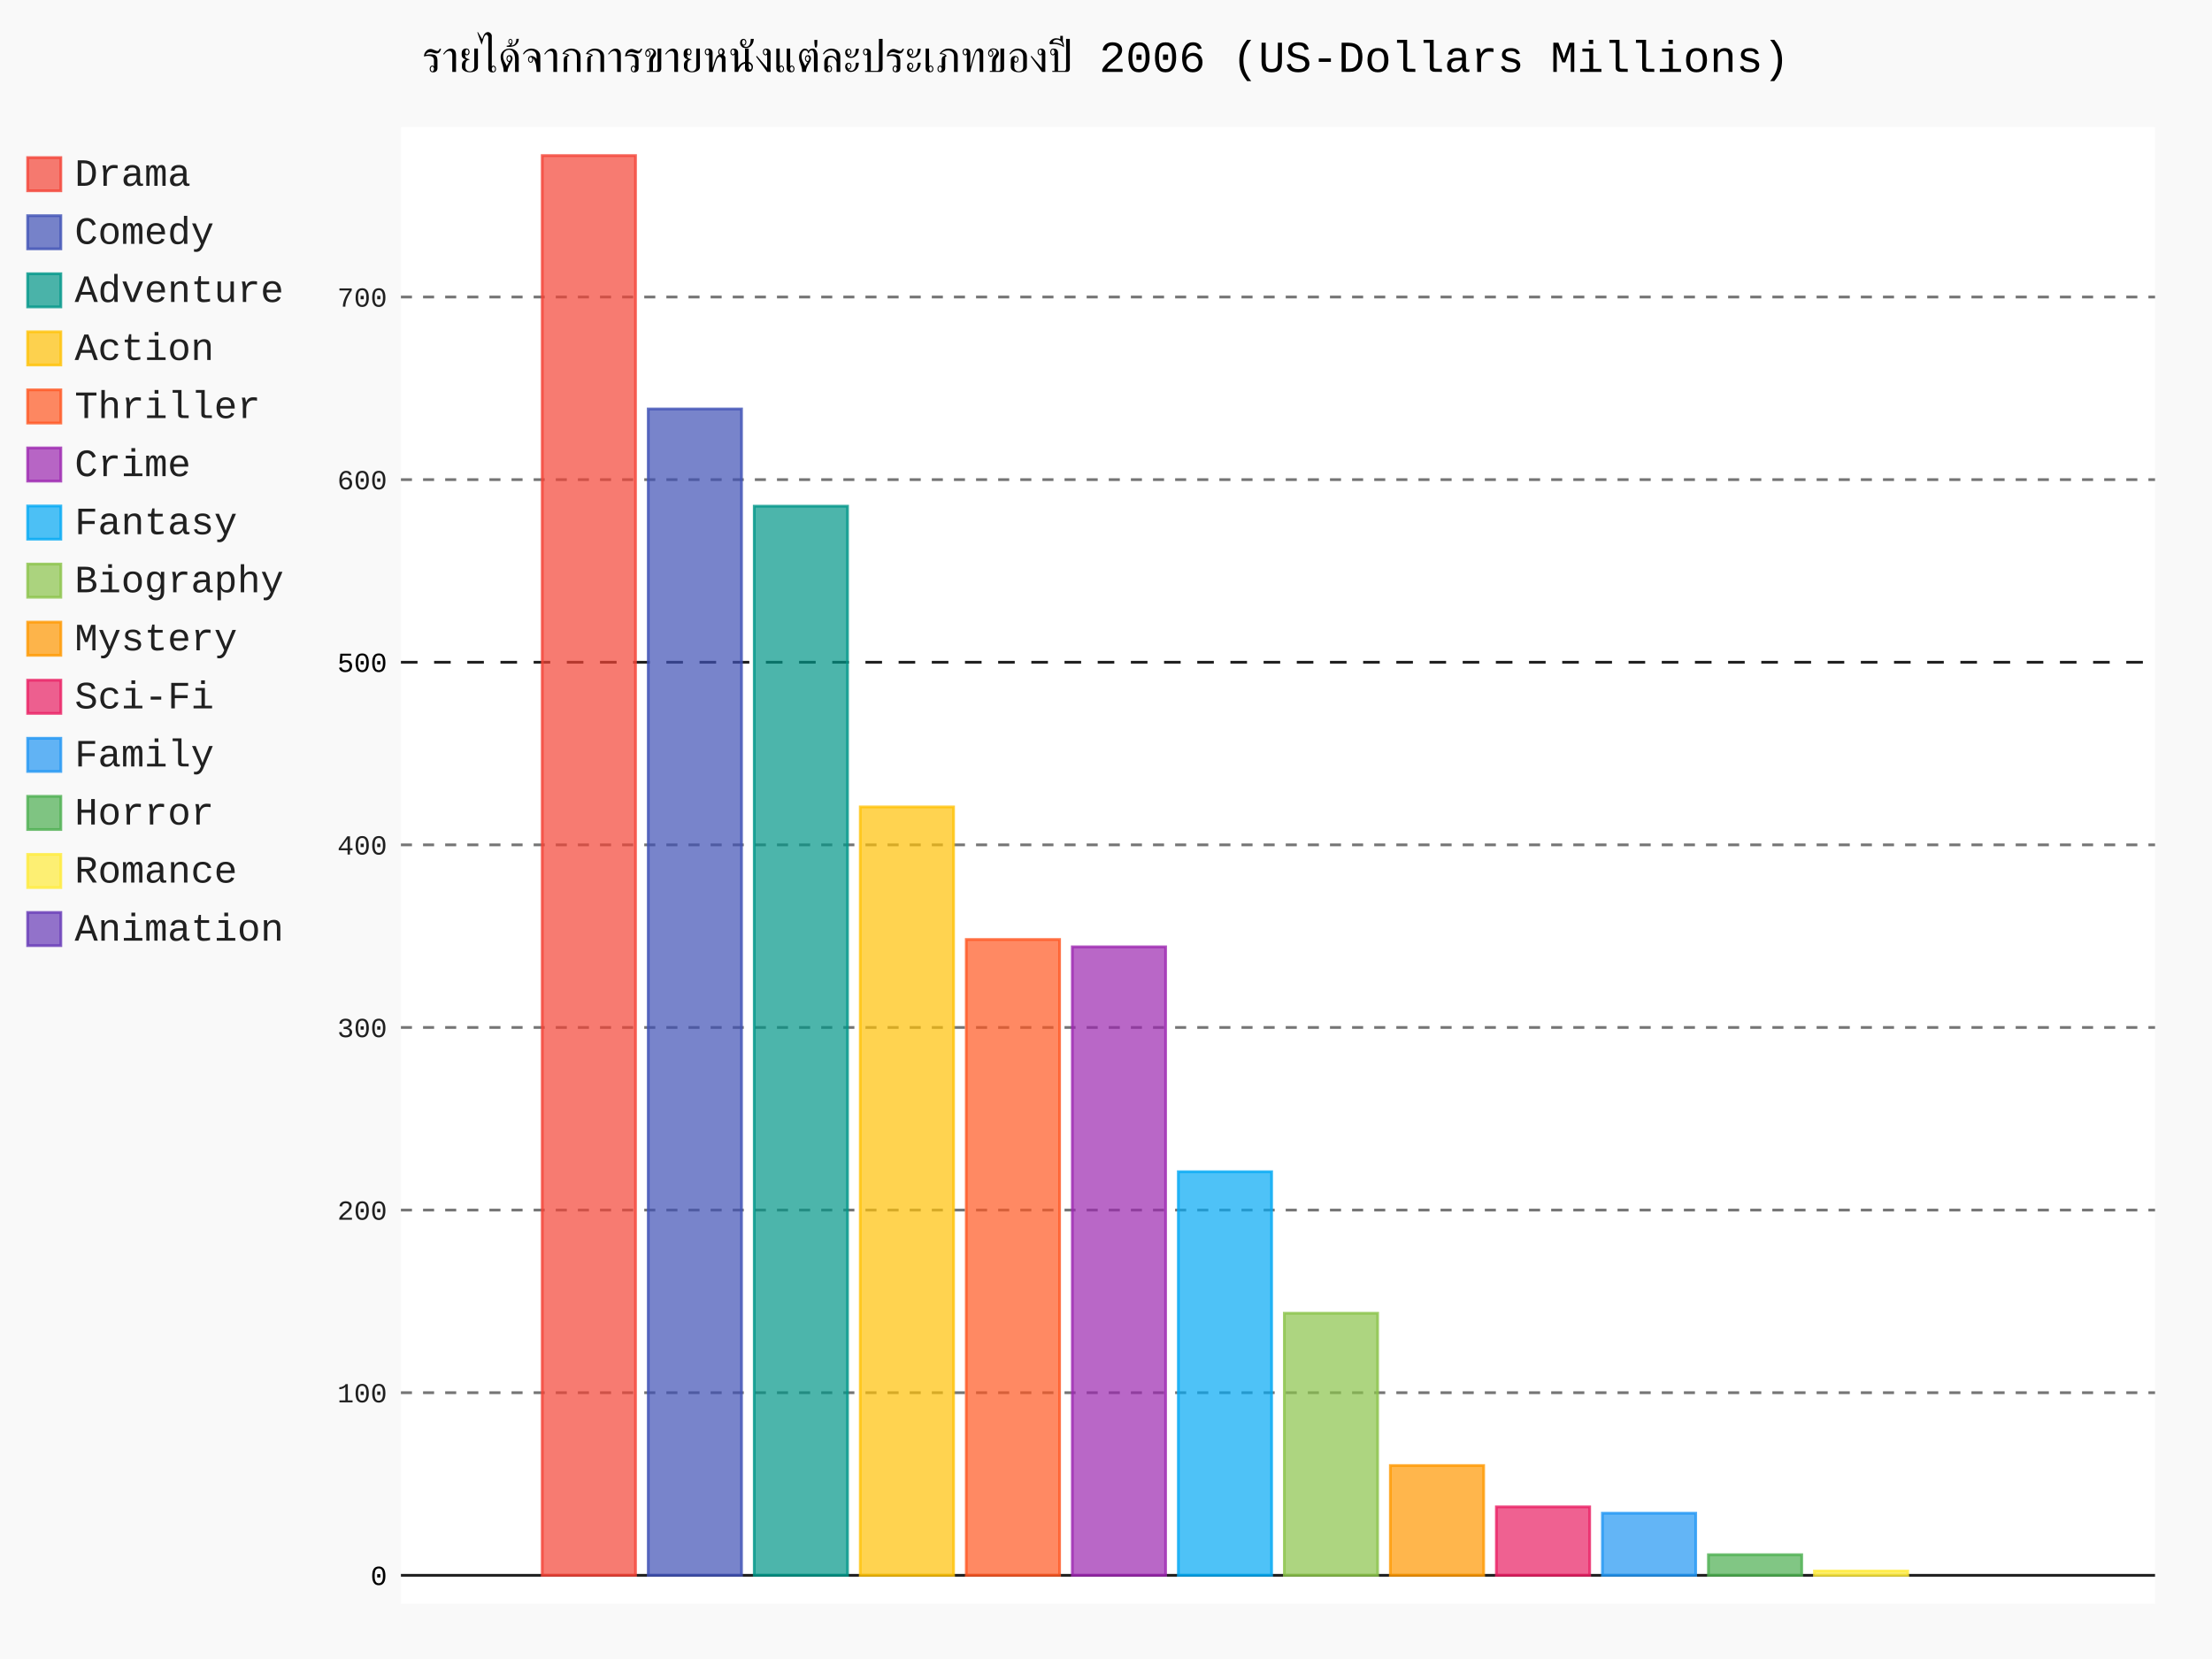
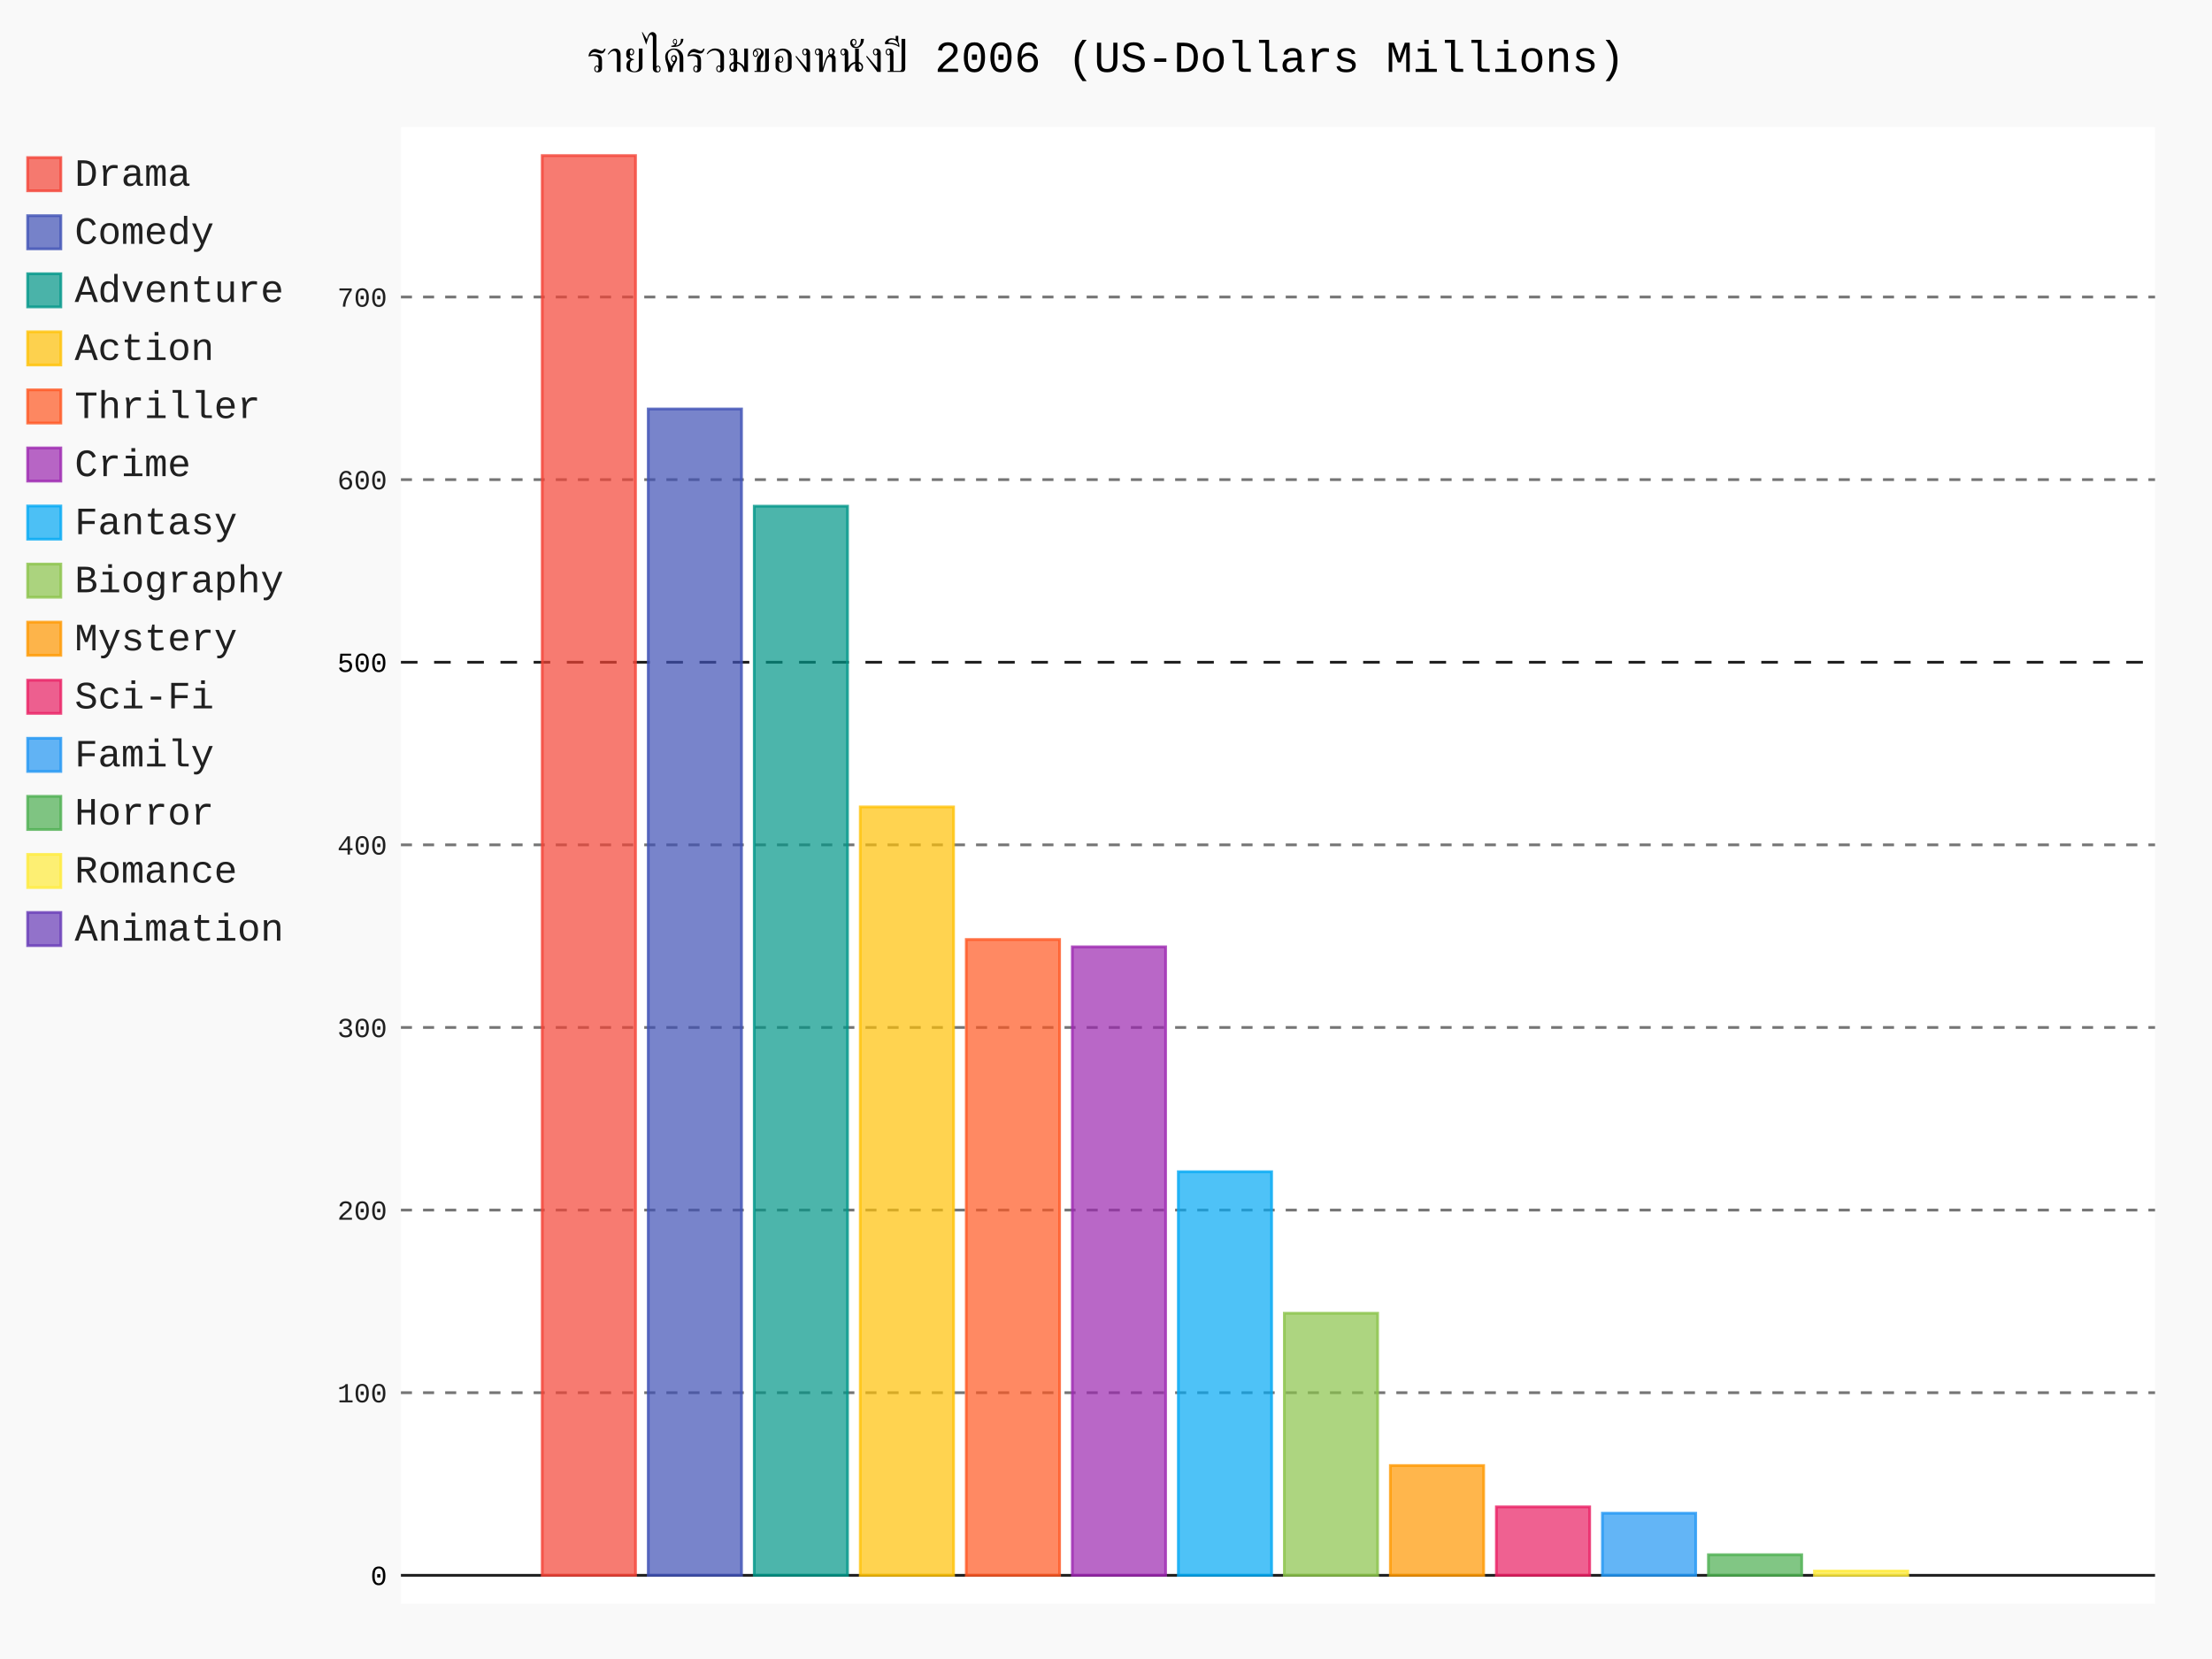
- <svg xmlns="http://www.w3.org/2000/svg" class="pygal-chart" id="chart-a68250c2-60b1-4688-951b-cf2fbf772117" viewBox="0 0 800 600">
+ <svg xmlns="http://www.w3.org/2000/svg" class="pygal-chart" id="chart-f0cd8491-8690-4560-b289-19859c8407b9" viewBox="0 0 800 600">
  <defs>
-     <style type="text/css">#chart-a68250c2-60b1-4688-951b-cf2fbf772117{-webkit-user-select:none;-webkit-font-smoothing:antialiased;font-family:Consolas,"Liberation Mono",Menlo,Courier,monospace}#chart-a68250c2-60b1-4688-951b-cf2fbf772117 .title{font-family:Consolas,"Liberation Mono",Menlo,Courier,monospace;font-size:16px}#chart-a68250c2-60b1-4688-951b-cf2fbf772117 .legends .legend text{font-family:Consolas,"Liberation Mono",Menlo,Courier,monospace;font-size:14px}#chart-a68250c2-60b1-4688-951b-cf2fbf772117 .axis text{font-family:Consolas,"Liberation Mono",Menlo,Courier,monospace;font-size:10px}#chart-a68250c2-60b1-4688-951b-cf2fbf772117 .axis text.major{font-family:Consolas,"Liberation Mono",Menlo,Courier,monospace;font-size:10px}#chart-a68250c2-60b1-4688-951b-cf2fbf772117 .text-overlay text.value{font-family:Consolas,"Liberation Mono",Menlo,Courier,monospace;font-size:16px}#chart-a68250c2-60b1-4688-951b-cf2fbf772117 .text-overlay text.label{font-family:Consolas,"Liberation Mono",Menlo,Courier,monospace;font-size:10px}#chart-a68250c2-60b1-4688-951b-cf2fbf772117 .tooltip{font-family:Consolas,"Liberation Mono",Menlo,Courier,monospace;font-size:14px}#chart-a68250c2-60b1-4688-951b-cf2fbf772117 text.no_data{font-family:Consolas,"Liberation Mono",Menlo,Courier,monospace;font-size:64px}
- #chart-a68250c2-60b1-4688-951b-cf2fbf772117{background-color:rgba(249,249,249,1)}#chart-a68250c2-60b1-4688-951b-cf2fbf772117 path,#chart-a68250c2-60b1-4688-951b-cf2fbf772117 line,#chart-a68250c2-60b1-4688-951b-cf2fbf772117 rect,#chart-a68250c2-60b1-4688-951b-cf2fbf772117 circle{-webkit-transition:150ms;-moz-transition:150ms;transition:150ms}#chart-a68250c2-60b1-4688-951b-cf2fbf772117 .graph &gt; .background{fill:rgba(249,249,249,1)}#chart-a68250c2-60b1-4688-951b-cf2fbf772117 .plot &gt; .background{fill:rgba(255,255,255,1)}#chart-a68250c2-60b1-4688-951b-cf2fbf772117 .graph{fill:rgba(0,0,0,.87)}#chart-a68250c2-60b1-4688-951b-cf2fbf772117 text.no_data{fill:rgba(0,0,0,1)}#chart-a68250c2-60b1-4688-951b-cf2fbf772117 .title{fill:rgba(0,0,0,1)}#chart-a68250c2-60b1-4688-951b-cf2fbf772117 .legends .legend text{fill:rgba(0,0,0,.87)}#chart-a68250c2-60b1-4688-951b-cf2fbf772117 .legends .legend:hover text{fill:rgba(0,0,0,1)}#chart-a68250c2-60b1-4688-951b-cf2fbf772117 .axis .line{stroke:rgba(0,0,0,1)}#chart-a68250c2-60b1-4688-951b-cf2fbf772117 .axis .guide.line{stroke:rgba(0,0,0,.54)}#chart-a68250c2-60b1-4688-951b-cf2fbf772117 .axis .major.line{stroke:rgba(0,0,0,.87)}#chart-a68250c2-60b1-4688-951b-cf2fbf772117 .axis text.major{fill:rgba(0,0,0,1)}#chart-a68250c2-60b1-4688-951b-cf2fbf772117 .axis.y .guides:hover .guide.line,#chart-a68250c2-60b1-4688-951b-cf2fbf772117 .line-graph .axis.x .guides:hover .guide.line,#chart-a68250c2-60b1-4688-951b-cf2fbf772117 .stackedline-graph .axis.x .guides:hover .guide.line,#chart-a68250c2-60b1-4688-951b-cf2fbf772117 .xy-graph .axis.x .guides:hover .guide.line{stroke:rgba(0,0,0,1)}#chart-a68250c2-60b1-4688-951b-cf2fbf772117 .axis .guides:hover text{fill:rgba(0,0,0,1)}#chart-a68250c2-60b1-4688-951b-cf2fbf772117 .reactive{fill-opacity:.7;stroke-opacity:.8}#chart-a68250c2-60b1-4688-951b-cf2fbf772117 .ci{stroke:rgba(0,0,0,.87)}#chart-a68250c2-60b1-4688-951b-cf2fbf772117 .reactive.active,#chart-a68250c2-60b1-4688-951b-cf2fbf772117 .active .reactive{fill-opacity:.8;stroke-opacity:.9;stroke-width:4}#chart-a68250c2-60b1-4688-951b-cf2fbf772117 .ci .reactive.active{stroke-width:1.5}#chart-a68250c2-60b1-4688-951b-cf2fbf772117 .series text{fill:rgba(0,0,0,1)}#chart-a68250c2-60b1-4688-951b-cf2fbf772117 .tooltip rect{fill:rgba(255,255,255,1);stroke:rgba(0,0,0,1);-webkit-transition:opacity 150ms;-moz-transition:opacity 150ms;transition:opacity 150ms}#chart-a68250c2-60b1-4688-951b-cf2fbf772117 .tooltip .label{fill:rgba(0,0,0,.87)}#chart-a68250c2-60b1-4688-951b-cf2fbf772117 .tooltip .label{fill:rgba(0,0,0,.87)}#chart-a68250c2-60b1-4688-951b-cf2fbf772117 .tooltip .legend{font-size:.8em;fill:rgba(0,0,0,.54)}#chart-a68250c2-60b1-4688-951b-cf2fbf772117 .tooltip .x_label{font-size:.6em;fill:rgba(0,0,0,1)}#chart-a68250c2-60b1-4688-951b-cf2fbf772117 .tooltip .xlink{font-size:.5em;text-decoration:underline}#chart-a68250c2-60b1-4688-951b-cf2fbf772117 .tooltip .value{font-size:1.5em}#chart-a68250c2-60b1-4688-951b-cf2fbf772117 .bound{font-size:.5em}#chart-a68250c2-60b1-4688-951b-cf2fbf772117 .max-value{font-size:.75em;fill:rgba(0,0,0,.54)}#chart-a68250c2-60b1-4688-951b-cf2fbf772117 .map-element{fill:rgba(255,255,255,1);stroke:rgba(0,0,0,.54) !important}#chart-a68250c2-60b1-4688-951b-cf2fbf772117 .map-element .reactive{fill-opacity:inherit;stroke-opacity:inherit}#chart-a68250c2-60b1-4688-951b-cf2fbf772117 .color-0,#chart-a68250c2-60b1-4688-951b-cf2fbf772117 .color-0 a:visited{stroke:#F44336;fill:#F44336}#chart-a68250c2-60b1-4688-951b-cf2fbf772117 .color-1,#chart-a68250c2-60b1-4688-951b-cf2fbf772117 .color-1 a:visited{stroke:#3F51B5;fill:#3F51B5}#chart-a68250c2-60b1-4688-951b-cf2fbf772117 .color-2,#chart-a68250c2-60b1-4688-951b-cf2fbf772117 .color-2 a:visited{stroke:#009688;fill:#009688}#chart-a68250c2-60b1-4688-951b-cf2fbf772117 .color-3,#chart-a68250c2-60b1-4688-951b-cf2fbf772117 .color-3 a:visited{stroke:#FFC107;fill:#FFC107}#chart-a68250c2-60b1-4688-951b-cf2fbf772117 .color-4,#chart-a68250c2-60b1-4688-951b-cf2fbf772117 .color-4 a:visited{stroke:#FF5722;fill:#FF5722}#chart-a68250c2-60b1-4688-951b-cf2fbf772117 .color-5,#chart-a68250c2-60b1-4688-951b-cf2fbf772117 .color-5 a:visited{stroke:#9C27B0;fill:#9C27B0}#chart-a68250c2-60b1-4688-951b-cf2fbf772117 .color-6,#chart-a68250c2-60b1-4688-951b-cf2fbf772117 .color-6 a:visited{stroke:#03A9F4;fill:#03A9F4}#chart-a68250c2-60b1-4688-951b-cf2fbf772117 .color-7,#chart-a68250c2-60b1-4688-951b-cf2fbf772117 .color-7 a:visited{stroke:#8BC34A;fill:#8BC34A}#chart-a68250c2-60b1-4688-951b-cf2fbf772117 .color-8,#chart-a68250c2-60b1-4688-951b-cf2fbf772117 .color-8 a:visited{stroke:#FF9800;fill:#FF9800}#chart-a68250c2-60b1-4688-951b-cf2fbf772117 .color-9,#chart-a68250c2-60b1-4688-951b-cf2fbf772117 .color-9 a:visited{stroke:#E91E63;fill:#E91E63}#chart-a68250c2-60b1-4688-951b-cf2fbf772117 .color-10,#chart-a68250c2-60b1-4688-951b-cf2fbf772117 .color-10 a:visited{stroke:#2196F3;fill:#2196F3}#chart-a68250c2-60b1-4688-951b-cf2fbf772117 .color-11,#chart-a68250c2-60b1-4688-951b-cf2fbf772117 .color-11 a:visited{stroke:#4CAF50;fill:#4CAF50}#chart-a68250c2-60b1-4688-951b-cf2fbf772117 .color-12,#chart-a68250c2-60b1-4688-951b-cf2fbf772117 .color-12 a:visited{stroke:#FFEB3B;fill:#FFEB3B}#chart-a68250c2-60b1-4688-951b-cf2fbf772117 .color-13,#chart-a68250c2-60b1-4688-951b-cf2fbf772117 .color-13 a:visited{stroke:#673AB7;fill:#673AB7}#chart-a68250c2-60b1-4688-951b-cf2fbf772117 .text-overlay .color-0 text{fill:black}#chart-a68250c2-60b1-4688-951b-cf2fbf772117 .text-overlay .color-1 text{fill:black}#chart-a68250c2-60b1-4688-951b-cf2fbf772117 .text-overlay .color-2 text{fill:black}#chart-a68250c2-60b1-4688-951b-cf2fbf772117 .text-overlay .color-3 text{fill:black}#chart-a68250c2-60b1-4688-951b-cf2fbf772117 .text-overlay .color-4 text{fill:black}#chart-a68250c2-60b1-4688-951b-cf2fbf772117 .text-overlay .color-5 text{fill:black}#chart-a68250c2-60b1-4688-951b-cf2fbf772117 .text-overlay .color-6 text{fill:black}#chart-a68250c2-60b1-4688-951b-cf2fbf772117 .text-overlay .color-7 text{fill:black}#chart-a68250c2-60b1-4688-951b-cf2fbf772117 .text-overlay .color-8 text{fill:black}#chart-a68250c2-60b1-4688-951b-cf2fbf772117 .text-overlay .color-9 text{fill:black}#chart-a68250c2-60b1-4688-951b-cf2fbf772117 .text-overlay .color-10 text{fill:black}#chart-a68250c2-60b1-4688-951b-cf2fbf772117 .text-overlay .color-11 text{fill:black}#chart-a68250c2-60b1-4688-951b-cf2fbf772117 .text-overlay .color-12 text{fill:black}#chart-a68250c2-60b1-4688-951b-cf2fbf772117 .text-overlay .color-13 text{fill:black}
- #chart-a68250c2-60b1-4688-951b-cf2fbf772117 text.no_data{text-anchor:middle}#chart-a68250c2-60b1-4688-951b-cf2fbf772117 .guide.line{fill:none}#chart-a68250c2-60b1-4688-951b-cf2fbf772117 .centered{text-anchor:middle}#chart-a68250c2-60b1-4688-951b-cf2fbf772117 .title{text-anchor:middle}#chart-a68250c2-60b1-4688-951b-cf2fbf772117 .legends .legend text{fill-opacity:1}#chart-a68250c2-60b1-4688-951b-cf2fbf772117 .axis.x text{text-anchor:middle}#chart-a68250c2-60b1-4688-951b-cf2fbf772117 .axis.x:not(.web) text[transform]{text-anchor:start}#chart-a68250c2-60b1-4688-951b-cf2fbf772117 .axis.x:not(.web) text[transform].backwards{text-anchor:end}#chart-a68250c2-60b1-4688-951b-cf2fbf772117 .axis.y text{text-anchor:end}#chart-a68250c2-60b1-4688-951b-cf2fbf772117 .axis.y text[transform].backwards{text-anchor:start}#chart-a68250c2-60b1-4688-951b-cf2fbf772117 .axis.y2 text{text-anchor:start}#chart-a68250c2-60b1-4688-951b-cf2fbf772117 .axis.y2 text[transform].backwards{text-anchor:end}#chart-a68250c2-60b1-4688-951b-cf2fbf772117 .axis .guide.line{stroke-dasharray:4,4}#chart-a68250c2-60b1-4688-951b-cf2fbf772117 .axis .major.guide.line{stroke-dasharray:6,6}#chart-a68250c2-60b1-4688-951b-cf2fbf772117 .horizontal .axis.y .guide.line,#chart-a68250c2-60b1-4688-951b-cf2fbf772117 .horizontal .axis.y2 .guide.line,#chart-a68250c2-60b1-4688-951b-cf2fbf772117 .vertical .axis.x .guide.line{opacity:0}#chart-a68250c2-60b1-4688-951b-cf2fbf772117 .horizontal .axis.always_show .guide.line,#chart-a68250c2-60b1-4688-951b-cf2fbf772117 .vertical .axis.always_show .guide.line{opacity:1 !important}#chart-a68250c2-60b1-4688-951b-cf2fbf772117 .axis.y .guides:hover .guide.line,#chart-a68250c2-60b1-4688-951b-cf2fbf772117 .axis.y2 .guides:hover .guide.line,#chart-a68250c2-60b1-4688-951b-cf2fbf772117 .axis.x .guides:hover .guide.line{opacity:1}#chart-a68250c2-60b1-4688-951b-cf2fbf772117 .axis .guides:hover text{opacity:1}#chart-a68250c2-60b1-4688-951b-cf2fbf772117 .nofill{fill:none}#chart-a68250c2-60b1-4688-951b-cf2fbf772117 .subtle-fill{fill-opacity:.2}#chart-a68250c2-60b1-4688-951b-cf2fbf772117 .dot{stroke-width:1px;fill-opacity:1}#chart-a68250c2-60b1-4688-951b-cf2fbf772117 .dot.active{stroke-width:5px}#chart-a68250c2-60b1-4688-951b-cf2fbf772117 .dot.negative{fill:transparent}#chart-a68250c2-60b1-4688-951b-cf2fbf772117 text,#chart-a68250c2-60b1-4688-951b-cf2fbf772117 tspan{stroke:none !important}#chart-a68250c2-60b1-4688-951b-cf2fbf772117 .series text.active{opacity:1}#chart-a68250c2-60b1-4688-951b-cf2fbf772117 .tooltip rect{fill-opacity:.95;stroke-width:.5}#chart-a68250c2-60b1-4688-951b-cf2fbf772117 .tooltip text{fill-opacity:1}#chart-a68250c2-60b1-4688-951b-cf2fbf772117 .showable{visibility:hidden}#chart-a68250c2-60b1-4688-951b-cf2fbf772117 .showable.shown{visibility:visible}#chart-a68250c2-60b1-4688-951b-cf2fbf772117 .gauge-background{fill:rgba(229,229,229,1);stroke:none}#chart-a68250c2-60b1-4688-951b-cf2fbf772117 .bg-lines{stroke:rgba(249,249,249,1);stroke-width:2px}</style>
+     <style type="text/css">#chart-f0cd8491-8690-4560-b289-19859c8407b9{-webkit-user-select:none;-webkit-font-smoothing:antialiased;font-family:Consolas,"Liberation Mono",Menlo,Courier,monospace}#chart-f0cd8491-8690-4560-b289-19859c8407b9 .title{font-family:Consolas,"Liberation Mono",Menlo,Courier,monospace;font-size:16px}#chart-f0cd8491-8690-4560-b289-19859c8407b9 .legends .legend text{font-family:Consolas,"Liberation Mono",Menlo,Courier,monospace;font-size:14px}#chart-f0cd8491-8690-4560-b289-19859c8407b9 .axis text{font-family:Consolas,"Liberation Mono",Menlo,Courier,monospace;font-size:10px}#chart-f0cd8491-8690-4560-b289-19859c8407b9 .axis text.major{font-family:Consolas,"Liberation Mono",Menlo,Courier,monospace;font-size:10px}#chart-f0cd8491-8690-4560-b289-19859c8407b9 .text-overlay text.value{font-family:Consolas,"Liberation Mono",Menlo,Courier,monospace;font-size:16px}#chart-f0cd8491-8690-4560-b289-19859c8407b9 .text-overlay text.label{font-family:Consolas,"Liberation Mono",Menlo,Courier,monospace;font-size:10px}#chart-f0cd8491-8690-4560-b289-19859c8407b9 .tooltip{font-family:Consolas,"Liberation Mono",Menlo,Courier,monospace;font-size:14px}#chart-f0cd8491-8690-4560-b289-19859c8407b9 text.no_data{font-family:Consolas,"Liberation Mono",Menlo,Courier,monospace;font-size:64px}
+ #chart-f0cd8491-8690-4560-b289-19859c8407b9{background-color:rgba(249,249,249,1)}#chart-f0cd8491-8690-4560-b289-19859c8407b9 path,#chart-f0cd8491-8690-4560-b289-19859c8407b9 line,#chart-f0cd8491-8690-4560-b289-19859c8407b9 rect,#chart-f0cd8491-8690-4560-b289-19859c8407b9 circle{-webkit-transition:150ms;-moz-transition:150ms;transition:150ms}#chart-f0cd8491-8690-4560-b289-19859c8407b9 .graph &gt; .background{fill:rgba(249,249,249,1)}#chart-f0cd8491-8690-4560-b289-19859c8407b9 .plot &gt; .background{fill:rgba(255,255,255,1)}#chart-f0cd8491-8690-4560-b289-19859c8407b9 .graph{fill:rgba(0,0,0,.87)}#chart-f0cd8491-8690-4560-b289-19859c8407b9 text.no_data{fill:rgba(0,0,0,1)}#chart-f0cd8491-8690-4560-b289-19859c8407b9 .title{fill:rgba(0,0,0,1)}#chart-f0cd8491-8690-4560-b289-19859c8407b9 .legends .legend text{fill:rgba(0,0,0,.87)}#chart-f0cd8491-8690-4560-b289-19859c8407b9 .legends .legend:hover text{fill:rgba(0,0,0,1)}#chart-f0cd8491-8690-4560-b289-19859c8407b9 .axis .line{stroke:rgba(0,0,0,1)}#chart-f0cd8491-8690-4560-b289-19859c8407b9 .axis .guide.line{stroke:rgba(0,0,0,.54)}#chart-f0cd8491-8690-4560-b289-19859c8407b9 .axis .major.line{stroke:rgba(0,0,0,.87)}#chart-f0cd8491-8690-4560-b289-19859c8407b9 .axis text.major{fill:rgba(0,0,0,1)}#chart-f0cd8491-8690-4560-b289-19859c8407b9 .axis.y .guides:hover .guide.line,#chart-f0cd8491-8690-4560-b289-19859c8407b9 .line-graph .axis.x .guides:hover .guide.line,#chart-f0cd8491-8690-4560-b289-19859c8407b9 .stackedline-graph .axis.x .guides:hover .guide.line,#chart-f0cd8491-8690-4560-b289-19859c8407b9 .xy-graph .axis.x .guides:hover .guide.line{stroke:rgba(0,0,0,1)}#chart-f0cd8491-8690-4560-b289-19859c8407b9 .axis .guides:hover text{fill:rgba(0,0,0,1)}#chart-f0cd8491-8690-4560-b289-19859c8407b9 .reactive{fill-opacity:.7;stroke-opacity:.8}#chart-f0cd8491-8690-4560-b289-19859c8407b9 .ci{stroke:rgba(0,0,0,.87)}#chart-f0cd8491-8690-4560-b289-19859c8407b9 .reactive.active,#chart-f0cd8491-8690-4560-b289-19859c8407b9 .active .reactive{fill-opacity:.8;stroke-opacity:.9;stroke-width:4}#chart-f0cd8491-8690-4560-b289-19859c8407b9 .ci .reactive.active{stroke-width:1.5}#chart-f0cd8491-8690-4560-b289-19859c8407b9 .series text{fill:rgba(0,0,0,1)}#chart-f0cd8491-8690-4560-b289-19859c8407b9 .tooltip rect{fill:rgba(255,255,255,1);stroke:rgba(0,0,0,1);-webkit-transition:opacity 150ms;-moz-transition:opacity 150ms;transition:opacity 150ms}#chart-f0cd8491-8690-4560-b289-19859c8407b9 .tooltip .label{fill:rgba(0,0,0,.87)}#chart-f0cd8491-8690-4560-b289-19859c8407b9 .tooltip .label{fill:rgba(0,0,0,.87)}#chart-f0cd8491-8690-4560-b289-19859c8407b9 .tooltip .legend{font-size:.8em;fill:rgba(0,0,0,.54)}#chart-f0cd8491-8690-4560-b289-19859c8407b9 .tooltip .x_label{font-size:.6em;fill:rgba(0,0,0,1)}#chart-f0cd8491-8690-4560-b289-19859c8407b9 .tooltip .xlink{font-size:.5em;text-decoration:underline}#chart-f0cd8491-8690-4560-b289-19859c8407b9 .tooltip .value{font-size:1.5em}#chart-f0cd8491-8690-4560-b289-19859c8407b9 .bound{font-size:.5em}#chart-f0cd8491-8690-4560-b289-19859c8407b9 .max-value{font-size:.75em;fill:rgba(0,0,0,.54)}#chart-f0cd8491-8690-4560-b289-19859c8407b9 .map-element{fill:rgba(255,255,255,1);stroke:rgba(0,0,0,.54) !important}#chart-f0cd8491-8690-4560-b289-19859c8407b9 .map-element .reactive{fill-opacity:inherit;stroke-opacity:inherit}#chart-f0cd8491-8690-4560-b289-19859c8407b9 .color-0,#chart-f0cd8491-8690-4560-b289-19859c8407b9 .color-0 a:visited{stroke:#F44336;fill:#F44336}#chart-f0cd8491-8690-4560-b289-19859c8407b9 .color-1,#chart-f0cd8491-8690-4560-b289-19859c8407b9 .color-1 a:visited{stroke:#3F51B5;fill:#3F51B5}#chart-f0cd8491-8690-4560-b289-19859c8407b9 .color-2,#chart-f0cd8491-8690-4560-b289-19859c8407b9 .color-2 a:visited{stroke:#009688;fill:#009688}#chart-f0cd8491-8690-4560-b289-19859c8407b9 .color-3,#chart-f0cd8491-8690-4560-b289-19859c8407b9 .color-3 a:visited{stroke:#FFC107;fill:#FFC107}#chart-f0cd8491-8690-4560-b289-19859c8407b9 .color-4,#chart-f0cd8491-8690-4560-b289-19859c8407b9 .color-4 a:visited{stroke:#FF5722;fill:#FF5722}#chart-f0cd8491-8690-4560-b289-19859c8407b9 .color-5,#chart-f0cd8491-8690-4560-b289-19859c8407b9 .color-5 a:visited{stroke:#9C27B0;fill:#9C27B0}#chart-f0cd8491-8690-4560-b289-19859c8407b9 .color-6,#chart-f0cd8491-8690-4560-b289-19859c8407b9 .color-6 a:visited{stroke:#03A9F4;fill:#03A9F4}#chart-f0cd8491-8690-4560-b289-19859c8407b9 .color-7,#chart-f0cd8491-8690-4560-b289-19859c8407b9 .color-7 a:visited{stroke:#8BC34A;fill:#8BC34A}#chart-f0cd8491-8690-4560-b289-19859c8407b9 .color-8,#chart-f0cd8491-8690-4560-b289-19859c8407b9 .color-8 a:visited{stroke:#FF9800;fill:#FF9800}#chart-f0cd8491-8690-4560-b289-19859c8407b9 .color-9,#chart-f0cd8491-8690-4560-b289-19859c8407b9 .color-9 a:visited{stroke:#E91E63;fill:#E91E63}#chart-f0cd8491-8690-4560-b289-19859c8407b9 .color-10,#chart-f0cd8491-8690-4560-b289-19859c8407b9 .color-10 a:visited{stroke:#2196F3;fill:#2196F3}#chart-f0cd8491-8690-4560-b289-19859c8407b9 .color-11,#chart-f0cd8491-8690-4560-b289-19859c8407b9 .color-11 a:visited{stroke:#4CAF50;fill:#4CAF50}#chart-f0cd8491-8690-4560-b289-19859c8407b9 .color-12,#chart-f0cd8491-8690-4560-b289-19859c8407b9 .color-12 a:visited{stroke:#FFEB3B;fill:#FFEB3B}#chart-f0cd8491-8690-4560-b289-19859c8407b9 .color-13,#chart-f0cd8491-8690-4560-b289-19859c8407b9 .color-13 a:visited{stroke:#673AB7;fill:#673AB7}#chart-f0cd8491-8690-4560-b289-19859c8407b9 .text-overlay .color-0 text{fill:black}#chart-f0cd8491-8690-4560-b289-19859c8407b9 .text-overlay .color-1 text{fill:black}#chart-f0cd8491-8690-4560-b289-19859c8407b9 .text-overlay .color-2 text{fill:black}#chart-f0cd8491-8690-4560-b289-19859c8407b9 .text-overlay .color-3 text{fill:black}#chart-f0cd8491-8690-4560-b289-19859c8407b9 .text-overlay .color-4 text{fill:black}#chart-f0cd8491-8690-4560-b289-19859c8407b9 .text-overlay .color-5 text{fill:black}#chart-f0cd8491-8690-4560-b289-19859c8407b9 .text-overlay .color-6 text{fill:black}#chart-f0cd8491-8690-4560-b289-19859c8407b9 .text-overlay .color-7 text{fill:black}#chart-f0cd8491-8690-4560-b289-19859c8407b9 .text-overlay .color-8 text{fill:black}#chart-f0cd8491-8690-4560-b289-19859c8407b9 .text-overlay .color-9 text{fill:black}#chart-f0cd8491-8690-4560-b289-19859c8407b9 .text-overlay .color-10 text{fill:black}#chart-f0cd8491-8690-4560-b289-19859c8407b9 .text-overlay .color-11 text{fill:black}#chart-f0cd8491-8690-4560-b289-19859c8407b9 .text-overlay .color-12 text{fill:black}#chart-f0cd8491-8690-4560-b289-19859c8407b9 .text-overlay .color-13 text{fill:black}
+ #chart-f0cd8491-8690-4560-b289-19859c8407b9 text.no_data{text-anchor:middle}#chart-f0cd8491-8690-4560-b289-19859c8407b9 .guide.line{fill:none}#chart-f0cd8491-8690-4560-b289-19859c8407b9 .centered{text-anchor:middle}#chart-f0cd8491-8690-4560-b289-19859c8407b9 .title{text-anchor:middle}#chart-f0cd8491-8690-4560-b289-19859c8407b9 .legends .legend text{fill-opacity:1}#chart-f0cd8491-8690-4560-b289-19859c8407b9 .axis.x text{text-anchor:middle}#chart-f0cd8491-8690-4560-b289-19859c8407b9 .axis.x:not(.web) text[transform]{text-anchor:start}#chart-f0cd8491-8690-4560-b289-19859c8407b9 .axis.x:not(.web) text[transform].backwards{text-anchor:end}#chart-f0cd8491-8690-4560-b289-19859c8407b9 .axis.y text{text-anchor:end}#chart-f0cd8491-8690-4560-b289-19859c8407b9 .axis.y text[transform].backwards{text-anchor:start}#chart-f0cd8491-8690-4560-b289-19859c8407b9 .axis.y2 text{text-anchor:start}#chart-f0cd8491-8690-4560-b289-19859c8407b9 .axis.y2 text[transform].backwards{text-anchor:end}#chart-f0cd8491-8690-4560-b289-19859c8407b9 .axis .guide.line{stroke-dasharray:4,4}#chart-f0cd8491-8690-4560-b289-19859c8407b9 .axis .major.guide.line{stroke-dasharray:6,6}#chart-f0cd8491-8690-4560-b289-19859c8407b9 .horizontal .axis.y .guide.line,#chart-f0cd8491-8690-4560-b289-19859c8407b9 .horizontal .axis.y2 .guide.line,#chart-f0cd8491-8690-4560-b289-19859c8407b9 .vertical .axis.x .guide.line{opacity:0}#chart-f0cd8491-8690-4560-b289-19859c8407b9 .horizontal .axis.always_show .guide.line,#chart-f0cd8491-8690-4560-b289-19859c8407b9 .vertical .axis.always_show .guide.line{opacity:1 !important}#chart-f0cd8491-8690-4560-b289-19859c8407b9 .axis.y .guides:hover .guide.line,#chart-f0cd8491-8690-4560-b289-19859c8407b9 .axis.y2 .guides:hover .guide.line,#chart-f0cd8491-8690-4560-b289-19859c8407b9 .axis.x .guides:hover .guide.line{opacity:1}#chart-f0cd8491-8690-4560-b289-19859c8407b9 .axis .guides:hover text{opacity:1}#chart-f0cd8491-8690-4560-b289-19859c8407b9 .nofill{fill:none}#chart-f0cd8491-8690-4560-b289-19859c8407b9 .subtle-fill{fill-opacity:.2}#chart-f0cd8491-8690-4560-b289-19859c8407b9 .dot{stroke-width:1px;fill-opacity:1}#chart-f0cd8491-8690-4560-b289-19859c8407b9 .dot.active{stroke-width:5px}#chart-f0cd8491-8690-4560-b289-19859c8407b9 .dot.negative{fill:transparent}#chart-f0cd8491-8690-4560-b289-19859c8407b9 text,#chart-f0cd8491-8690-4560-b289-19859c8407b9 tspan{stroke:none !important}#chart-f0cd8491-8690-4560-b289-19859c8407b9 .series text.active{opacity:1}#chart-f0cd8491-8690-4560-b289-19859c8407b9 .tooltip rect{fill-opacity:.95;stroke-width:.5}#chart-f0cd8491-8690-4560-b289-19859c8407b9 .tooltip text{fill-opacity:1}#chart-f0cd8491-8690-4560-b289-19859c8407b9 .showable{visibility:hidden}#chart-f0cd8491-8690-4560-b289-19859c8407b9 .showable.shown{visibility:visible}#chart-f0cd8491-8690-4560-b289-19859c8407b9 .gauge-background{fill:rgba(229,229,229,1);stroke:none}#chart-f0cd8491-8690-4560-b289-19859c8407b9 .bg-lines{stroke:rgba(249,249,249,1);stroke-width:2px}</style>
  </defs>
  <g class="graph bar-graph vertical">
    <rect class="background" height="600" width="800" x="0" y="0" />
    <g class="plot" transform="translate(145, 46)">
      <rect class="background" height="534" width="634.4" x="0" y="0" />
      <g class="axis y always_show">
        <g class="guides">
          <path class="axis major line" d="M0 523.731 h634.4" />
          <text class="major" x="-5" y="527.231">0</text>
        </g>
        <g class="guides">
          <path class="guide line" d="M0 457.686 h634.4" />
          <text class="" x="-5" y="461.186">100</text>
        </g>
        <g class="guides">
          <path class="guide line" d="M0 391.642 h634.4" />
          <text class="" x="-5" y="395.142">200</text>
        </g>
        <g class="guides">
          <path class="guide line" d="M0 325.598 h634.4" />
          <text class="" x="-5" y="329.098">300</text>
        </g>
        <g class="guides">
          <path class="guide line" d="M0 259.554 h634.4" />
          <text class="" x="-5" y="263.054">400</text>
        </g>
        <g class="guides">
          <path class="major guide line" d="M0 193.509 h634.4" />
          <text class="major" x="-5" y="197.009">500</text>
        </g>
        <g class="guides">
          <path class="guide line" d="M0 127.465 h634.4" />
          <text class="" x="-5" y="130.965">600</text>
        </g>
        <g class="guides">
          <path class="guide line" d="M0 61.421 h634.4" />
          <text class="" x="-5" y="64.921">700</text>
        </g>
      </g>
      <g class="series serie-0 color-0">
        <g class="bars">
          <g class="bar">
            <rect class="rect reactive tooltip-trigger" height="513.462" rx="0" ry="0" width="33.742" x="51.101" y="10.269" />
          </g>
        </g>
      </g>
      <g class="series serie-1 color-1">
        <g class="bars">
          <g class="bar">
            <rect class="rect reactive tooltip-trigger" height="421.825" rx="0" ry="0" width="33.742" x="89.443" y="101.906" />
          </g>
        </g>
      </g>
      <g class="series serie-2 color-2">
        <g class="bars">
          <g class="bar">
            <rect class="rect reactive tooltip-trigger" height="386.663" rx="0" ry="0" width="33.742" x="127.786" y="137.068" />
          </g>
        </g>
      </g>
      <g class="series serie-3 color-3">
        <g class="bars">
          <g class="bar">
            <rect class="rect reactive tooltip-trigger" height="277.895" rx="0" ry="0" width="33.742" x="166.129" y="245.836" />
          </g>
        </g>
      </g>
      <g class="series serie-4 color-4">
        <g class="bars">
          <g class="bar">
            <rect class="rect reactive tooltip-trigger" height="229.946" rx="0" ry="0" width="33.742" x="204.472" y="293.784" />
          </g>
        </g>
      </g>
      <g class="series serie-5 color-5">
        <g class="bars">
          <g class="bar">
            <rect class="rect reactive tooltip-trigger" height="227.292" rx="0" ry="0" width="33.742" x="242.815" y="296.439" />
          </g>
        </g>
      </g>
      <g class="series serie-6 color-6">
        <g class="bars">
          <g class="bar">
            <rect class="rect reactive tooltip-trigger" height="145.958" rx="0" ry="0" width="33.742" x="281.158" y="377.773" />
          </g>
        </g>
      </g>
      <g class="series serie-7 color-7">
        <g class="bars">
          <g class="bar">
            <rect class="rect reactive tooltip-trigger" height="94.787" rx="0" ry="0" width="33.742" x="319.501" y="428.944" />
          </g>
        </g>
      </g>
      <g class="series serie-8 color-8">
        <g class="bars">
          <g class="bar">
            <rect class="rect reactive tooltip-trigger" height="39.699" rx="0" ry="0" width="33.742" x="357.843" y="484.032" />
          </g>
        </g>
      </g>
      <g class="series serie-9 color-9">
        <g class="bars">
          <g class="bar">
            <rect class="rect reactive tooltip-trigger" height="24.767" rx="0" ry="0" width="33.742" x="396.186" y="498.964" />
          </g>
        </g>
      </g>
      <g class="series serie-10 color-10">
        <g class="bars">
          <g class="bar">
            <rect class="rect reactive tooltip-trigger" height="22.462" rx="0" ry="0" width="33.742" x="434.529" y="501.269" />
          </g>
        </g>
      </g>
      <g class="series serie-11 color-11">
        <g class="bars">
          <g class="bar">
            <rect class="rect reactive tooltip-trigger" height="7.45" rx="0" ry="0" width="33.742" x="472.872" y="516.281" />
          </g>
        </g>
      </g>
      <g class="series serie-12 color-12">
        <g class="bars">
          <g class="bar">
            <rect class="rect reactive tooltip-trigger" height="1.545" rx="0" ry="0" width="33.742" x="511.215" y="522.185" />
          </g>
        </g>
      </g>
      <g class="series serie-13 color-13">
        <g class="bars">
          <g class="bar">
            <rect class="rect reactive tooltip-trigger" height="0.0" rx="0" ry="0" width="33.742" x="549.558" y="523.731" />
          </g>
        </g>
      </g>
    </g>
    <g class="titles">
-       <text class="title plot_title" x="400.0" y="26">รายได้จากการขายหนังแต่ละประเภทของปี 2006 (US-Dollars Millions)</text>
+       <text class="title plot_title" x="400.0" y="26">รายได้รวมของหนังปี 2006 (US-Dollars Millions)</text>
    </g>
    <g class="plot overlay" transform="translate(145, 46)">
      <g class="series serie-0 color-0" />
      <g class="series serie-1 color-1" />
      <g class="series serie-2 color-2" />
      <g class="series serie-3 color-3" />
      <g class="series serie-4 color-4" />
      <g class="series serie-5 color-5" />
      <g class="series serie-6 color-6" />
      <g class="series serie-7 color-7" />
      <g class="series serie-8 color-8" />
      <g class="series serie-9 color-9" />
      <g class="series serie-10 color-10" />
      <g class="series serie-11 color-11" />
      <g class="series serie-12 color-12" />
      <g class="series serie-13 color-13" />
    </g>
    <g class="plot text-overlay" transform="translate(145, 46)">
      <g class="series serie-0 color-0" />
      <g class="series serie-1 color-1" />
      <g class="series serie-2 color-2" />
      <g class="series serie-3 color-3" />
      <g class="series serie-4 color-4" />
      <g class="series serie-5 color-5" />
      <g class="series serie-6 color-6" />
      <g class="series serie-7 color-7" />
      <g class="series serie-8 color-8" />
      <g class="series serie-9 color-9" />
      <g class="series serie-10 color-10" />
      <g class="series serie-11 color-11" />
      <g class="series serie-12 color-12" />
      <g class="series serie-13 color-13" />
    </g>
    <g class="plot tooltip-overlay" transform="translate(145, 46)">
      <g class="tooltip" style="opacity: 0" transform="translate(0 0)">
        <rect class="tooltip-box" height="0" rx="0" ry="0" width="0" />
        <g class="text" />
      </g>
    </g>
    <g class="legends" transform="translate(10, 56)">
      <g class="legend reactive activate-serie" id="activate-serie-0">
        <rect class="color-0 reactive" height="12" width="12" x="0.0" y="1.0" />
        <text x="17.0" y="11.2">Drama</text>
      </g>
      <g class="legend reactive activate-serie" id="activate-serie-1">
        <rect class="color-1 reactive" height="12" width="12" x="0.0" y="22.0" />
        <text x="17.0" y="32.2">Comedy</text>
      </g>
      <g class="legend reactive activate-serie" id="activate-serie-2">
        <rect class="color-2 reactive" height="12" width="12" x="0.0" y="43.0" />
        <text x="17.0" y="53.2">Adventure</text>
      </g>
      <g class="legend reactive activate-serie" id="activate-serie-3">
        <rect class="color-3 reactive" height="12" width="12" x="0.0" y="64.0" />
        <text x="17.0" y="74.2">Action</text>
      </g>
      <g class="legend reactive activate-serie" id="activate-serie-4">
        <rect class="color-4 reactive" height="12" width="12" x="0.0" y="85.0" />
        <text x="17.0" y="95.2">Thriller</text>
      </g>
      <g class="legend reactive activate-serie" id="activate-serie-5">
        <rect class="color-5 reactive" height="12" width="12" x="0.0" y="106.0" />
        <text x="17.0" y="116.2">Crime</text>
      </g>
      <g class="legend reactive activate-serie" id="activate-serie-6">
        <rect class="color-6 reactive" height="12" width="12" x="0.0" y="127.0" />
        <text x="17.0" y="137.2">Fantasy</text>
      </g>
      <g class="legend reactive activate-serie" id="activate-serie-7">
        <rect class="color-7 reactive" height="12" width="12" x="0.0" y="148.0" />
        <text x="17.0" y="158.2">Biography</text>
      </g>
      <g class="legend reactive activate-serie" id="activate-serie-8">
        <rect class="color-8 reactive" height="12" width="12" x="0.0" y="169.0" />
        <text x="17.0" y="179.2">Mystery</text>
      </g>
      <g class="legend reactive activate-serie" id="activate-serie-9">
        <rect class="color-9 reactive" height="12" width="12" x="0.0" y="190.0" />
        <text x="17.0" y="200.2">Sci-Fi</text>
      </g>
      <g class="legend reactive activate-serie" id="activate-serie-10">
        <rect class="color-10 reactive" height="12" width="12" x="0.0" y="211.0" />
        <text x="17.0" y="221.2">Family</text>
      </g>
      <g class="legend reactive activate-serie" id="activate-serie-11">
        <rect class="color-11 reactive" height="12" width="12" x="0.0" y="232.0" />
        <text x="17.0" y="242.2">Horror</text>
      </g>
      <g class="legend reactive activate-serie" id="activate-serie-12">
        <rect class="color-12 reactive" height="12" width="12" x="0.0" y="253.0" />
        <text x="17.0" y="263.2">Romance</text>
      </g>
      <g class="legend reactive activate-serie" id="activate-serie-13">
        <rect class="color-13 reactive" height="12" width="12" x="0.0" y="274.0" />
        <text x="17.0" y="284.2">Animation</text>
      </g>
    </g>
    <g class="legends" transform="translate(790, 56)" />
  </g>
</svg>
